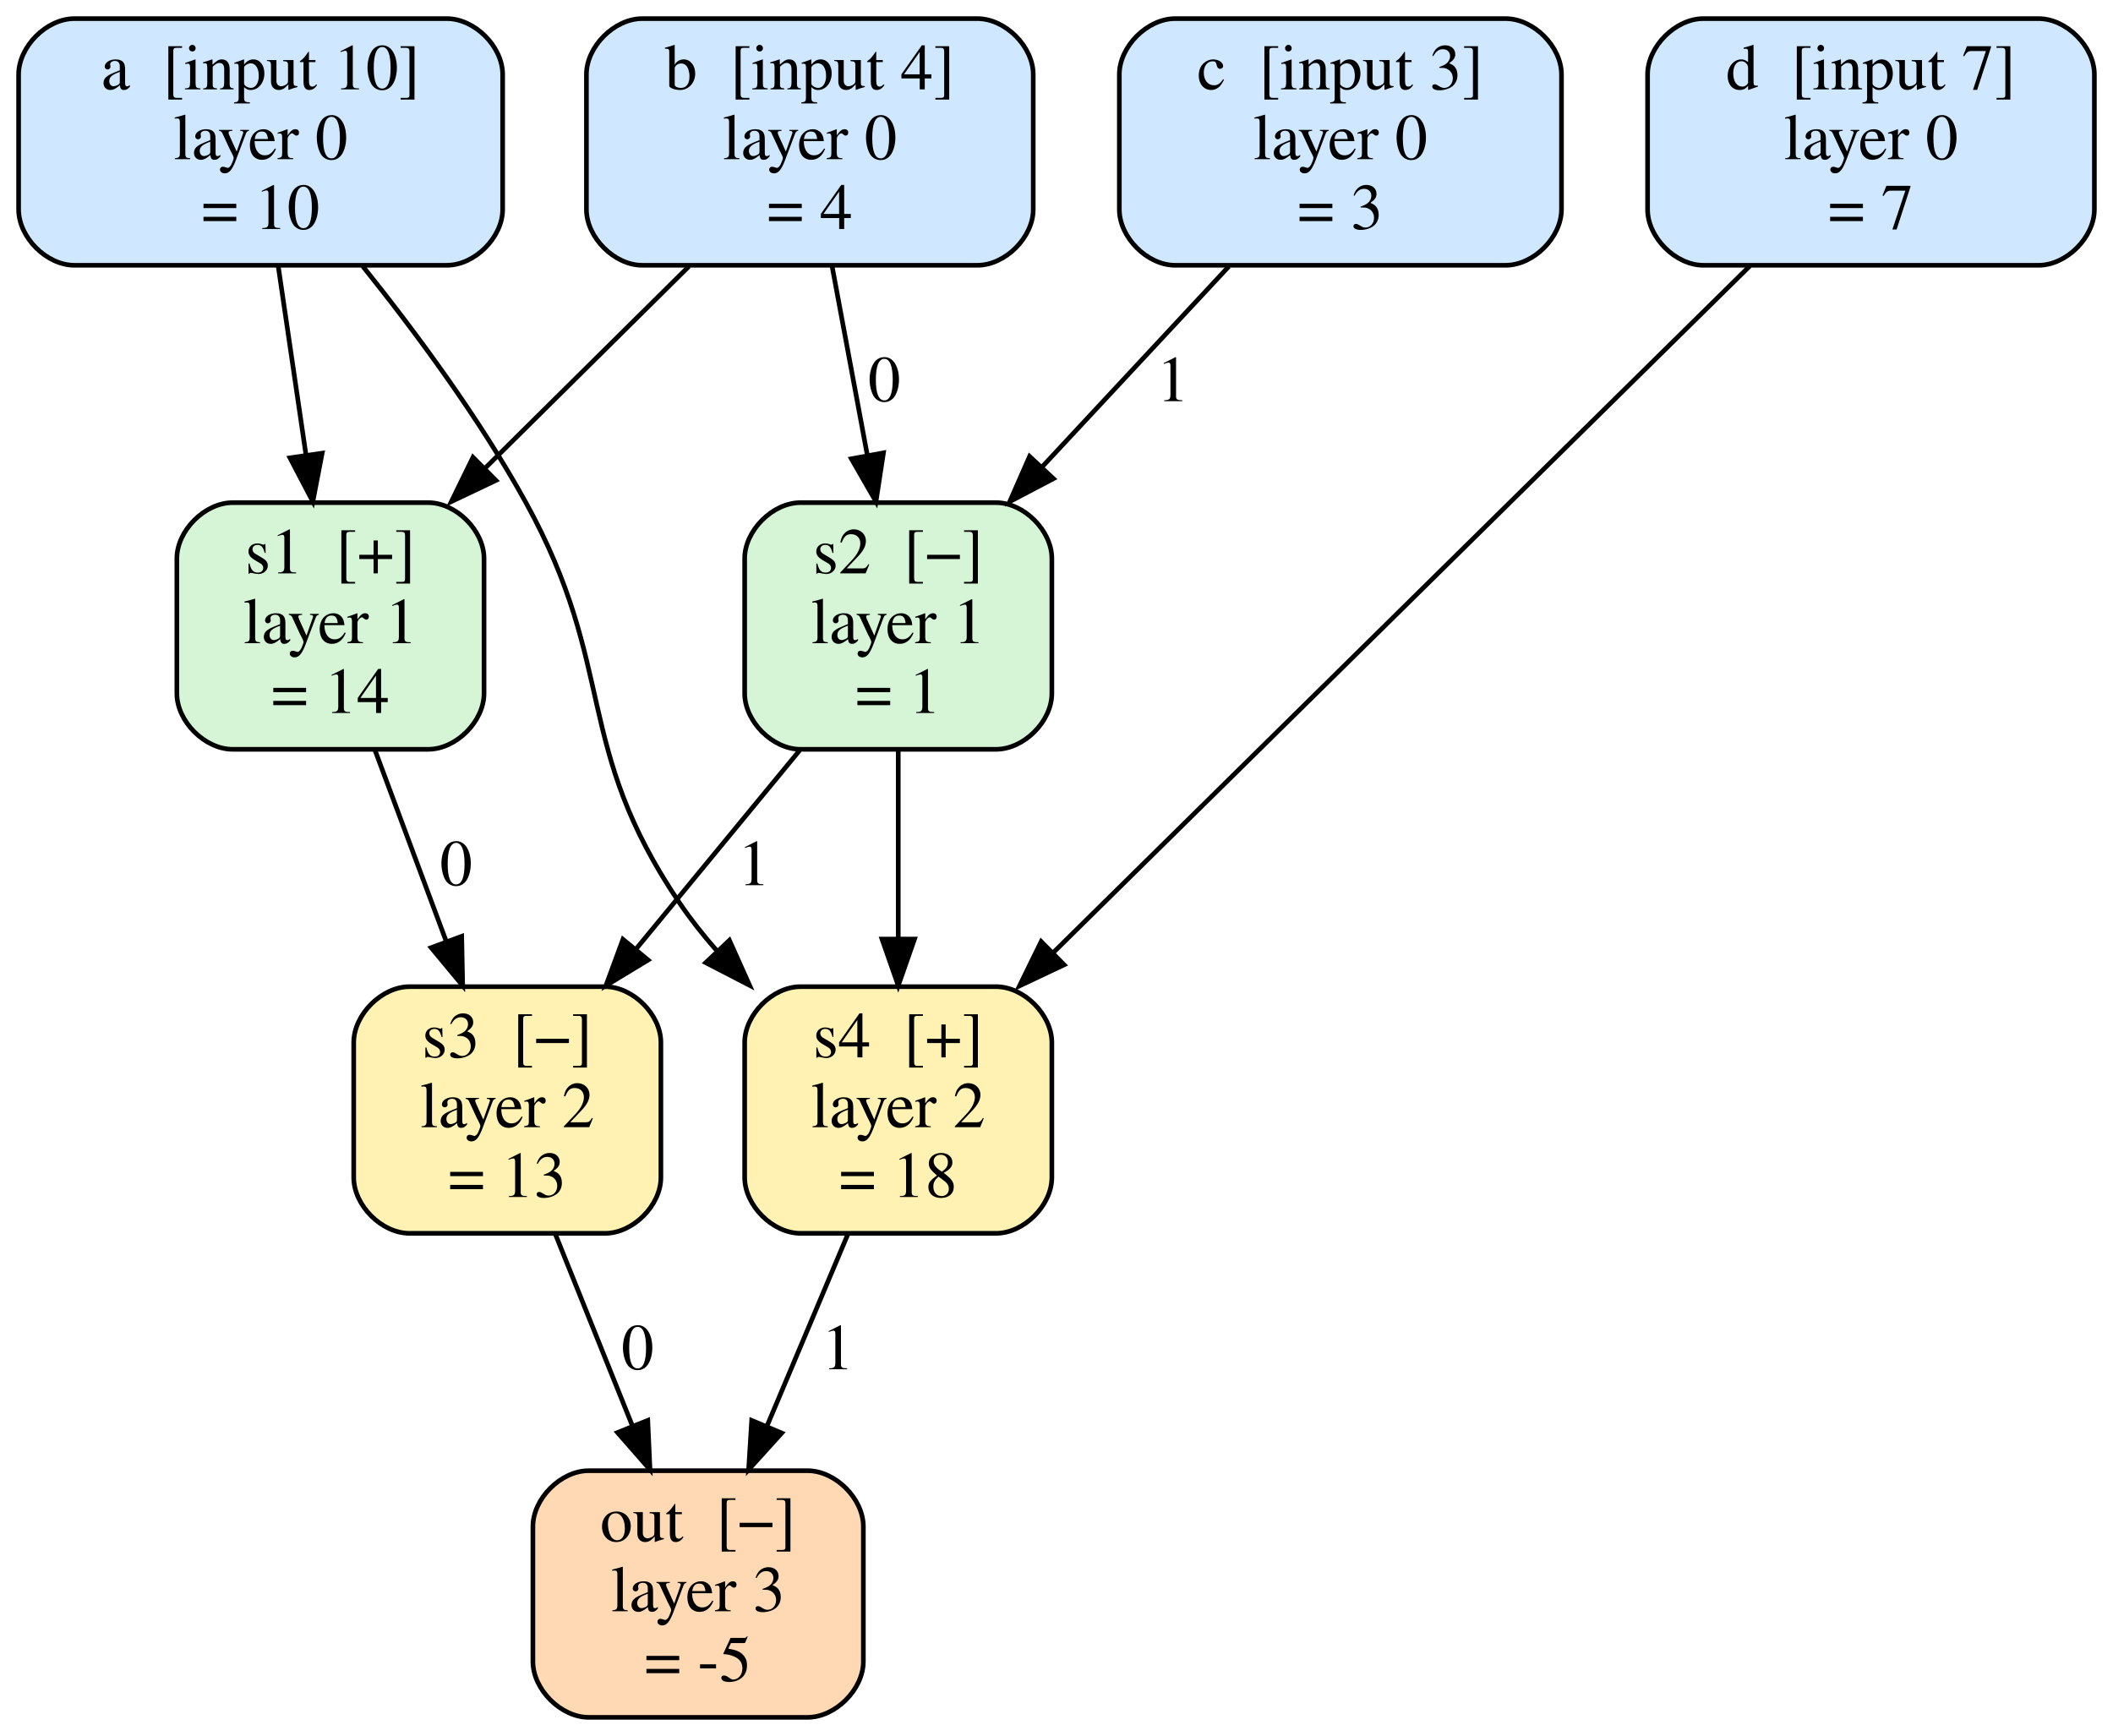
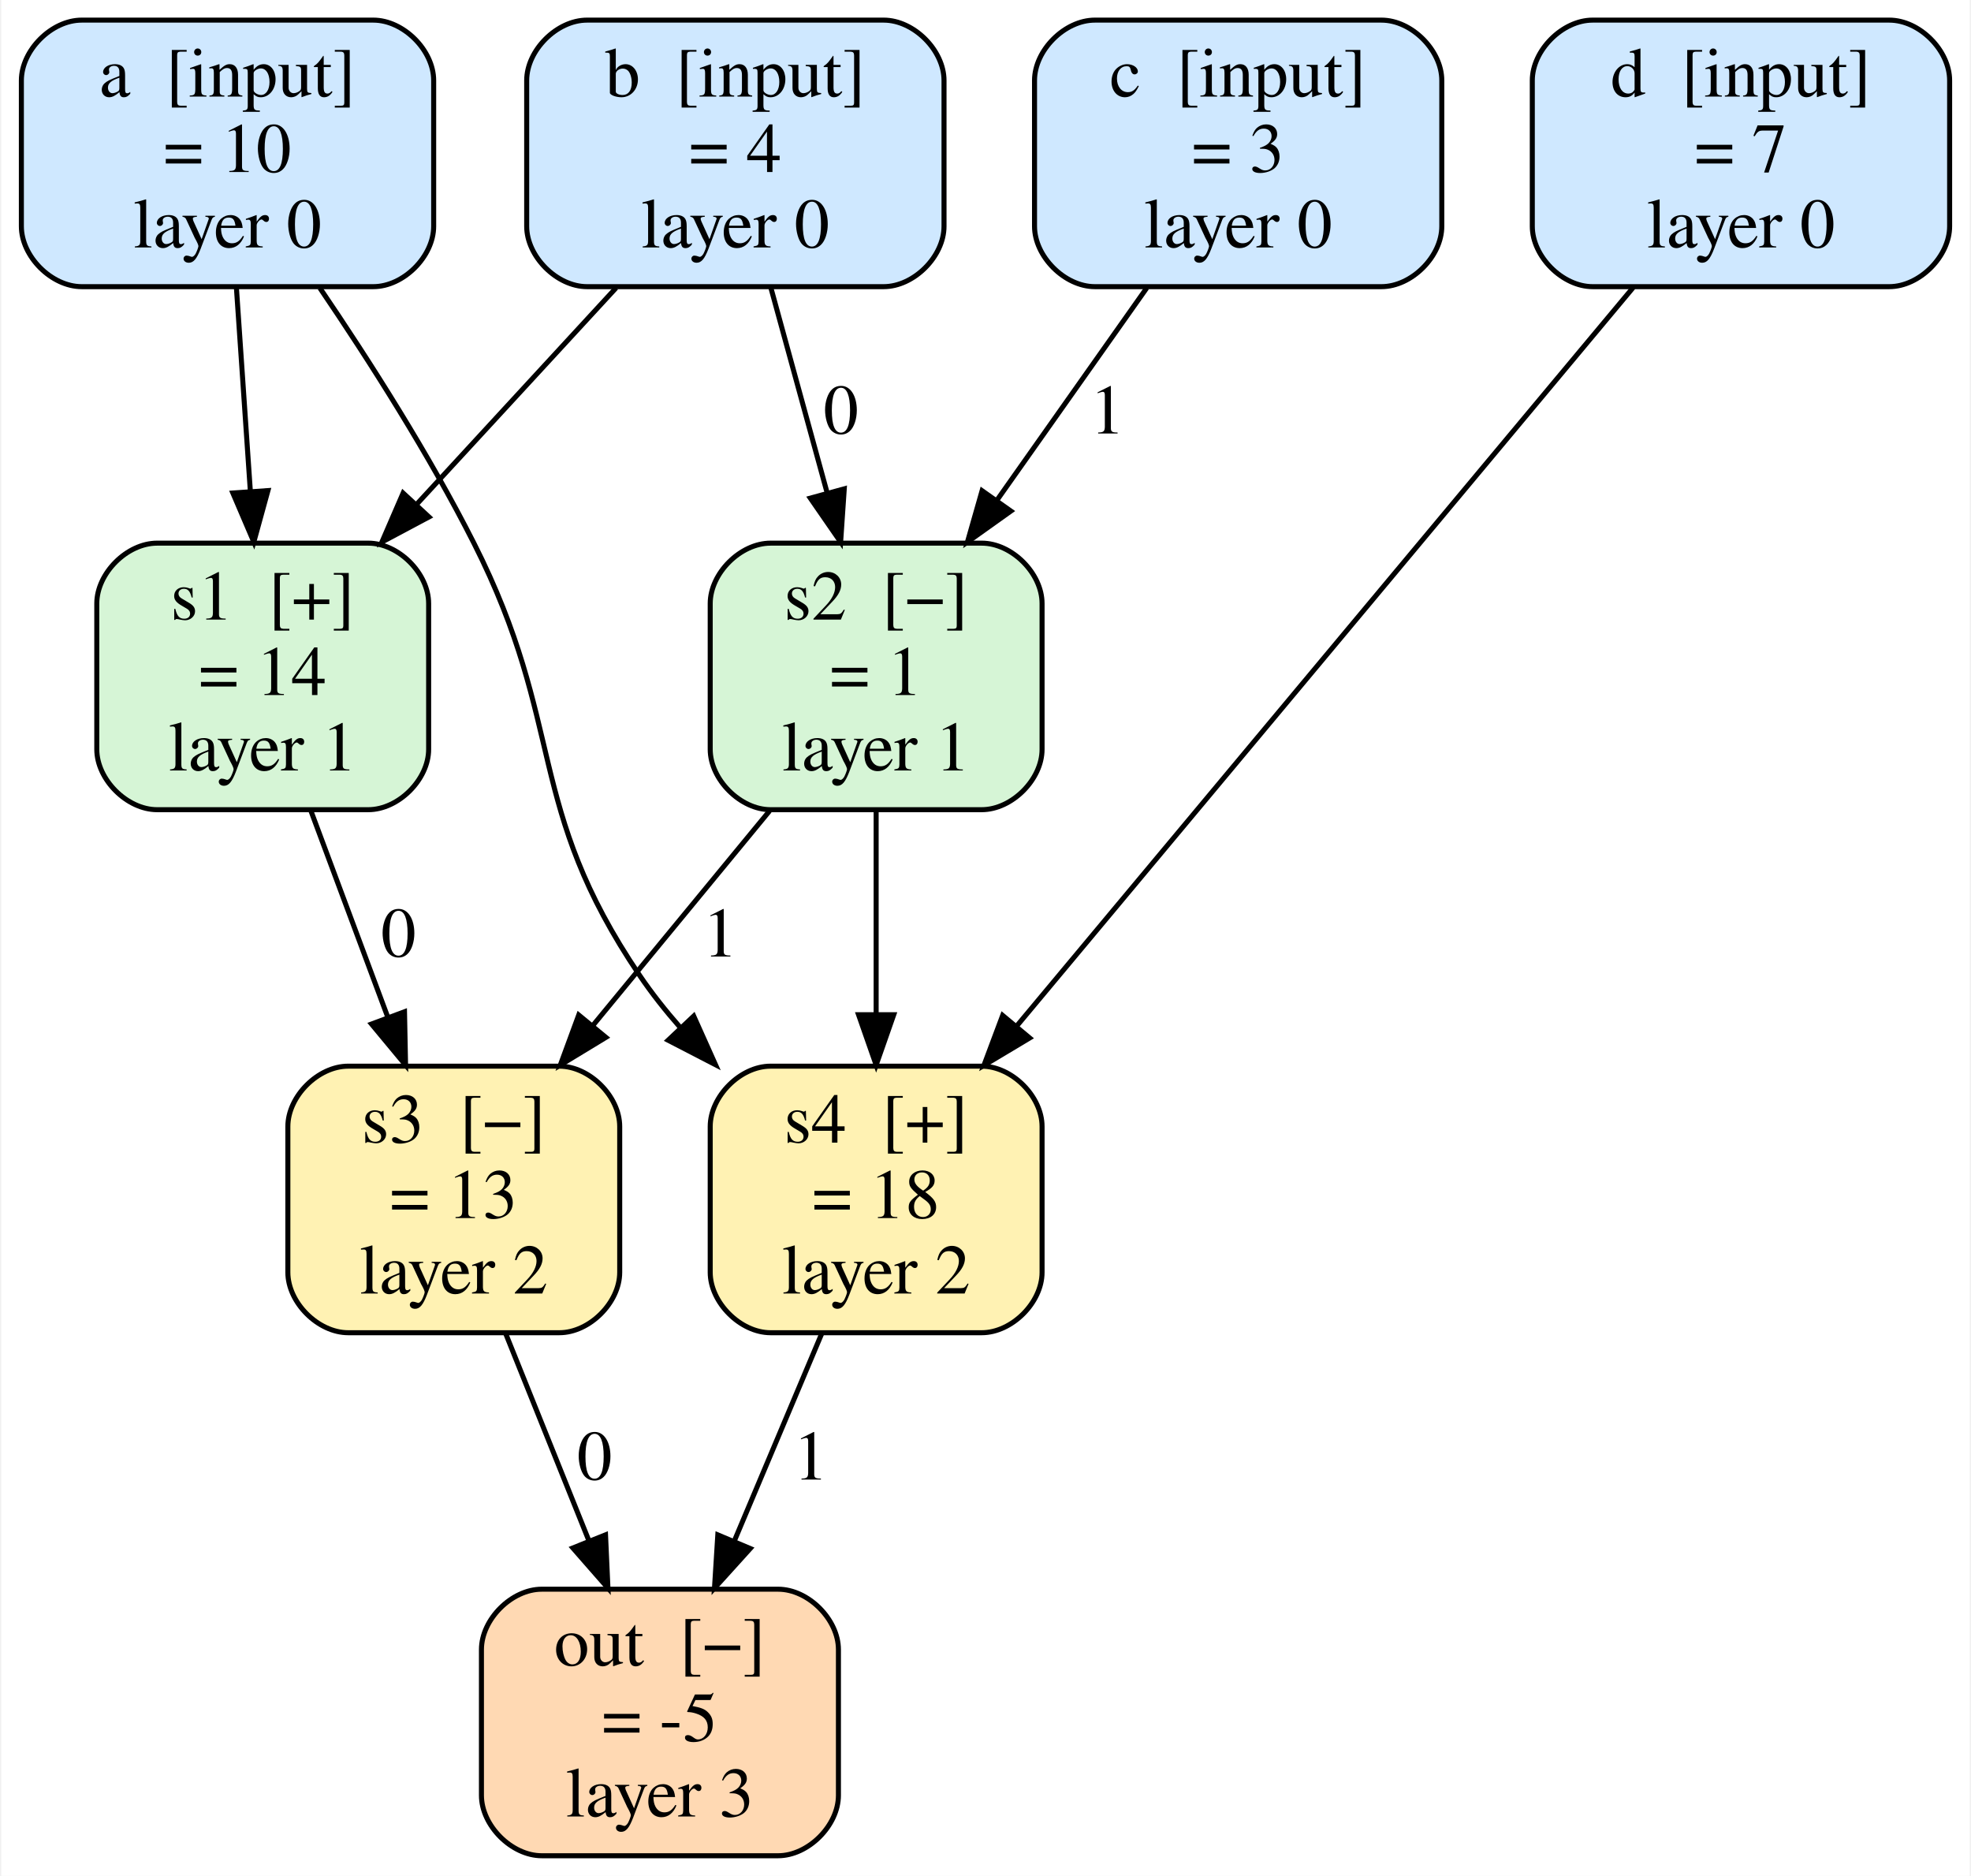
- <svg xmlns="http://www.w3.org/2000/svg" width="454pt" height="373pt" viewBox="0.00 0.00 454.00 373.00">
+ <svg xmlns="http://www.w3.org/2000/svg" width="392pt" height="373pt" viewBox="0.00 0.00 391.50 373.00">
  <g id="graph0" class="graph" transform="scale(1 1) rotate(0) translate(4 369)">
-     <polygon fill="white" stroke="transparent" points="-4,4 -4,-369 450,-369 450,4 -4,4" />
+     <polygon fill="white" stroke="transparent" points="-4,4 -4,-369 387.5,-369 387.5,4 -4,4" />
    <g id="node1" class="node">
-       <path fill="#cfe8ff" stroke="black" d="M92,-365C92,-365 12,-365 12,-365 6,-365 0,-359 0,-353 0,-353 0,-324 0,-324 0,-318 6,-312 12,-312 12,-312 92,-312 92,-312 98,-312 104,-318 104,-324 104,-324 104,-353 104,-353 104,-359 98,-365 92,-365" />
-       <text text-anchor="middle" x="52" y="-349.8" font-family="Times,serif" font-size="14.00">a  [input 10]</text>
-       <text text-anchor="middle" x="52" y="-334.8" font-family="Times,serif" font-size="14.00">layer 0</text>
-       <text text-anchor="middle" x="52" y="-319.8" font-family="Times,serif" font-size="14.00">= 10</text>
+       <path fill="#cfe8ff" stroke="black" d="M70,-365C70,-365 12,-365 12,-365 6,-365 0,-359 0,-353 0,-353 0,-324 0,-324 0,-318 6,-312 12,-312 12,-312 70,-312 70,-312 76,-312 82,-318 82,-324 82,-324 82,-353 82,-353 82,-359 76,-365 70,-365" />
+       <text text-anchor="middle" x="41" y="-349.8" font-family="Times,serif" font-size="14.00">a  [input]</text>
+       <text text-anchor="middle" x="41" y="-334.8" font-family="Times,serif" font-size="14.00">= 10</text>
+       <text text-anchor="middle" x="41" y="-319.8" font-family="Times,serif" font-size="14.00">layer 0</text>
    </g>
    <g id="node5" class="node">
-       <path fill="#d6f5d6" stroke="black" d="M88,-261C88,-261 46,-261 46,-261 40,-261 34,-255 34,-249 34,-249 34,-220 34,-220 34,-214 40,-208 46,-208 46,-208 88,-208 88,-208 94,-208 100,-214 100,-220 100,-220 100,-249 100,-249 100,-255 94,-261 88,-261" />
-       <text text-anchor="middle" x="67" y="-245.8" font-family="Times,serif" font-size="14.00">s1  [+]</text>
-       <text text-anchor="middle" x="67" y="-230.8" font-family="Times,serif" font-size="14.00">layer 1</text>
-       <text text-anchor="middle" x="67" y="-215.8" font-family="Times,serif" font-size="14.00">= 14</text>
+       <path fill="#d6f5d6" stroke="black" d="M69,-261C69,-261 27,-261 27,-261 21,-261 15,-255 15,-249 15,-249 15,-220 15,-220 15,-214 21,-208 27,-208 27,-208 69,-208 69,-208 75,-208 81,-214 81,-220 81,-220 81,-249 81,-249 81,-255 75,-261 69,-261" />
+       <text text-anchor="middle" x="48" y="-245.8" font-family="Times,serif" font-size="14.00">s1  [+]</text>
+       <text text-anchor="middle" x="48" y="-230.8" font-family="Times,serif" font-size="14.00">= 14</text>
+       <text text-anchor="middle" x="48" y="-215.8" font-family="Times,serif" font-size="14.00">layer 1</text>
    </g>
    <g id="edge1" class="edge">
-       <path fill="none" stroke="black" d="M55.79,-311.76C57.58,-299.56 59.75,-284.78 61.71,-271.49" />
-       <polygon fill="black" stroke="black" points="65.22,-271.63 63.22,-261.23 58.3,-270.62 65.22,-271.63" />
+       <path fill="none" stroke="black" d="M42.77,-311.76C43.6,-299.56 44.62,-284.78 45.53,-271.49" />
+       <polygon fill="black" stroke="black" points="49.04,-271.45 46.23,-261.23 42.06,-270.97 49.04,-271.45" />
    </g>
    <g id="node8" class="node">
-       <path fill="#fff2b3" stroke="black" d="M210,-157C210,-157 168,-157 168,-157 162,-157 156,-151 156,-145 156,-145 156,-116 156,-116 156,-110 162,-104 168,-104 168,-104 210,-104 210,-104 216,-104 222,-110 222,-116 222,-116 222,-145 222,-145 222,-151 216,-157 210,-157" />
-       <text text-anchor="middle" x="189" y="-141.8" font-family="Times,serif" font-size="14.00">s4  [+]</text>
-       <text text-anchor="middle" x="189" y="-126.8" font-family="Times,serif" font-size="14.00">layer 2</text>
-       <text text-anchor="middle" x="189" y="-111.8" font-family="Times,serif" font-size="14.00">= 18</text>
+       <path fill="#fff2b3" stroke="black" d="M191,-157C191,-157 149,-157 149,-157 143,-157 137,-151 137,-145 137,-145 137,-116 137,-116 137,-110 143,-104 149,-104 149,-104 191,-104 191,-104 197,-104 203,-110 203,-116 203,-116 203,-145 203,-145 203,-151 197,-157 191,-157" />
+       <text text-anchor="middle" x="170" y="-141.8" font-family="Times,serif" font-size="14.00">s4  [+]</text>
+       <text text-anchor="middle" x="170" y="-126.8" font-family="Times,serif" font-size="14.00">= 18</text>
+       <text text-anchor="middle" x="170" y="-111.8" font-family="Times,serif" font-size="14.00">layer 2</text>
    </g>
    <g id="edge9" class="edge">
-       <path fill="none" stroke="black" d="M73.93,-311.81C85.41,-297.5 99.09,-278.99 109,-261 128.75,-225.14 119.05,-208.9 142,-175 144.38,-171.48 147.11,-168.04 150.01,-164.73" />
-       <polygon fill="black" stroke="black" points="152.72,-166.96 157.05,-157.29 147.63,-162.16 152.72,-166.96" />
+       <path fill="none" stroke="black" d="M59.37,-311.73C69.21,-297.25 81.11,-278.59 90,-261 108.47,-224.46 100.05,-208.9 123,-175 125.38,-171.48 128.11,-168.04 131.01,-164.73" />
+       <polygon fill="black" stroke="black" points="133.72,-166.96 138.05,-157.29 128.63,-162.16 133.72,-166.96" />
    </g>
    <g id="node2" class="node">
-       <path fill="#cfe8ff" stroke="black" d="M206,-365C206,-365 134,-365 134,-365 128,-365 122,-359 122,-353 122,-353 122,-324 122,-324 122,-318 128,-312 134,-312 134,-312 206,-312 206,-312 212,-312 218,-318 218,-324 218,-324 218,-353 218,-353 218,-359 212,-365 206,-365" />
-       <text text-anchor="middle" x="170" y="-349.8" font-family="Times,serif" font-size="14.00">b  [input 4]</text>
-       <text text-anchor="middle" x="170" y="-334.8" font-family="Times,serif" font-size="14.00">layer 0</text>
-       <text text-anchor="middle" x="170" y="-319.8" font-family="Times,serif" font-size="14.00">= 4</text>
+       <path fill="#cfe8ff" stroke="black" d="M171.5,-365C171.5,-365 112.5,-365 112.5,-365 106.5,-365 100.5,-359 100.5,-353 100.5,-353 100.5,-324 100.5,-324 100.5,-318 106.5,-312 112.5,-312 112.5,-312 171.5,-312 171.5,-312 177.5,-312 183.5,-318 183.5,-324 183.5,-324 183.5,-353 183.5,-353 183.5,-359 177.5,-365 171.5,-365" />
+       <text text-anchor="middle" x="142" y="-349.8" font-family="Times,serif" font-size="14.00">b  [input]</text>
+       <text text-anchor="middle" x="142" y="-334.8" font-family="Times,serif" font-size="14.00">= 4</text>
+       <text text-anchor="middle" x="142" y="-319.8" font-family="Times,serif" font-size="14.00">layer 0</text>
    </g>
    <g id="edge2" class="edge">
-       <path fill="none" stroke="black" d="M144.01,-311.76C130.71,-298.59 114.38,-282.42 100.18,-268.36" />
-       <polygon fill="black" stroke="black" points="102.55,-265.78 92.98,-261.23 97.63,-270.75 102.55,-265.78" />
+       <path fill="none" stroke="black" d="M118.28,-311.76C106.26,-298.71 91.51,-282.72 78.64,-268.75" />
+       <polygon fill="black" stroke="black" points="81.06,-266.21 71.71,-261.23 75.92,-270.96 81.06,-266.21" />
    </g>
    <g id="node6" class="node">
-       <path fill="#d6f5d6" stroke="black" d="M210,-261C210,-261 168,-261 168,-261 162,-261 156,-255 156,-249 156,-249 156,-220 156,-220 156,-214 162,-208 168,-208 168,-208 210,-208 210,-208 216,-208 222,-214 222,-220 222,-220 222,-249 222,-249 222,-255 216,-261 210,-261" />
-       <text text-anchor="middle" x="189" y="-245.8" font-family="Times,serif" font-size="14.00">s2  [−]</text>
-       <text text-anchor="middle" x="189" y="-230.8" font-family="Times,serif" font-size="14.00">layer 1</text>
-       <text text-anchor="middle" x="189" y="-215.8" font-family="Times,serif" font-size="14.00">= 1</text>
+       <path fill="#d6f5d6" stroke="black" d="M191,-261C191,-261 149,-261 149,-261 143,-261 137,-255 137,-249 137,-249 137,-220 137,-220 137,-214 143,-208 149,-208 149,-208 191,-208 191,-208 197,-208 203,-214 203,-220 203,-220 203,-249 203,-249 203,-255 197,-261 191,-261" />
+       <text text-anchor="middle" x="170" y="-245.8" font-family="Times,serif" font-size="14.00">s2  [−]</text>
+       <text text-anchor="middle" x="170" y="-230.8" font-family="Times,serif" font-size="14.00">= 1</text>
+       <text text-anchor="middle" x="170" y="-215.8" font-family="Times,serif" font-size="14.00">layer 1</text>
    </g>
    <g id="edge3" class="edge">
-       <path fill="none" stroke="black" d="M174.79,-311.76C177.09,-299.44 179.88,-284.49 182.37,-271.1" />
-       <polygon fill="black" stroke="black" points="185.82,-271.7 184.21,-261.23 178.93,-270.42 185.82,-271.7" />
-       <text text-anchor="middle" x="186" y="-282.8" font-family="Times,serif" font-size="14.00">0</text>
+       <path fill="none" stroke="black" d="M149.07,-311.76C152.45,-299.44 156.55,-284.49 160.23,-271.1" />
+       <polygon fill="black" stroke="black" points="163.66,-271.8 162.94,-261.23 156.91,-269.95 163.66,-271.8" />
+       <text text-anchor="middle" x="163" y="-282.8" font-family="Times,serif" font-size="14.00">0</text>
    </g>
    <g id="node3" class="node">
-       <path fill="#cfe8ff" stroke="black" d="M319.5,-365C319.5,-365 248.5,-365 248.5,-365 242.5,-365 236.5,-359 236.5,-353 236.5,-353 236.5,-324 236.5,-324 236.5,-318 242.5,-312 248.5,-312 248.5,-312 319.5,-312 319.5,-312 325.5,-312 331.5,-318 331.5,-324 331.5,-324 331.5,-353 331.5,-353 331.5,-359 325.5,-365 319.5,-365" />
-       <text text-anchor="middle" x="284" y="-349.8" font-family="Times,serif" font-size="14.00">c  [input 3]</text>
-       <text text-anchor="middle" x="284" y="-334.8" font-family="Times,serif" font-size="14.00">layer 0</text>
-       <text text-anchor="middle" x="284" y="-319.8" font-family="Times,serif" font-size="14.00">= 3</text>
+       <path fill="#cfe8ff" stroke="black" d="M270.5,-365C270.5,-365 213.5,-365 213.5,-365 207.5,-365 201.5,-359 201.5,-353 201.5,-353 201.5,-324 201.5,-324 201.5,-318 207.5,-312 213.5,-312 213.5,-312 270.5,-312 270.5,-312 276.5,-312 282.5,-318 282.5,-324 282.5,-324 282.5,-353 282.5,-353 282.5,-359 276.5,-365 270.5,-365" />
+       <text text-anchor="middle" x="242" y="-349.8" font-family="Times,serif" font-size="14.00">c  [input]</text>
+       <text text-anchor="middle" x="242" y="-334.8" font-family="Times,serif" font-size="14.00">= 3</text>
+       <text text-anchor="middle" x="242" y="-319.8" font-family="Times,serif" font-size="14.00">layer 0</text>
    </g>
    <g id="edge4" class="edge">
-       <path fill="none" stroke="black" d="M260.03,-311.76C247.88,-298.71 232.98,-282.72 219.97,-268.75" />
-       <polygon fill="black" stroke="black" points="222.34,-266.16 212.96,-261.23 217.22,-270.93 222.34,-266.16" />
-       <text text-anchor="middle" x="248" y="-282.8" font-family="Times,serif" font-size="14.00">1</text>
+       <path fill="none" stroke="black" d="M223.83,-311.76C214.79,-298.96 203.75,-283.31 194.02,-269.53" />
+       <polygon fill="black" stroke="black" points="196.79,-267.38 188.16,-261.23 191.07,-271.42 196.79,-267.38" />
+       <text text-anchor="middle" x="216" y="-282.8" font-family="Times,serif" font-size="14.00">1</text>
    </g>
    <g id="node4" class="node">
-       <path fill="#cfe8ff" stroke="black" d="M434,-365C434,-365 362,-365 362,-365 356,-365 350,-359 350,-353 350,-353 350,-324 350,-324 350,-318 356,-312 362,-312 362,-312 434,-312 434,-312 440,-312 446,-318 446,-324 446,-324 446,-353 446,-353 446,-359 440,-365 434,-365" />
-       <text text-anchor="middle" x="398" y="-349.8" font-family="Times,serif" font-size="14.00">d  [input 7]</text>
-       <text text-anchor="middle" x="398" y="-334.8" font-family="Times,serif" font-size="14.00">layer 0</text>
-       <text text-anchor="middle" x="398" y="-319.8" font-family="Times,serif" font-size="14.00">= 7</text>
+       <path fill="#cfe8ff" stroke="black" d="M371.5,-365C371.5,-365 312.5,-365 312.5,-365 306.5,-365 300.5,-359 300.5,-353 300.5,-353 300.5,-324 300.5,-324 300.5,-318 306.5,-312 312.5,-312 312.5,-312 371.5,-312 371.5,-312 377.5,-312 383.5,-318 383.5,-324 383.5,-324 383.5,-353 383.5,-353 383.5,-359 377.5,-365 371.5,-365" />
+       <text text-anchor="middle" x="342" y="-349.8" font-family="Times,serif" font-size="14.00">d  [input]</text>
+       <text text-anchor="middle" x="342" y="-334.8" font-family="Times,serif" font-size="14.00">= 7</text>
+       <text text-anchor="middle" x="342" y="-319.8" font-family="Times,serif" font-size="14.00">layer 0</text>
    </g>
    <g id="edge8" class="edge">
-       <path fill="none" stroke="black" d="M371.95,-311.83C334.07,-274.49 263.76,-205.19 222.21,-164.23" />
-       <polygon fill="black" stroke="black" points="224.63,-161.7 215.05,-157.17 219.71,-166.69 224.63,-161.7" />
+       <path fill="none" stroke="black" d="M320.56,-311.83C289.58,-274.72 232.25,-206.05 197.97,-165" />
+       <polygon fill="black" stroke="black" points="200.53,-162.61 191.44,-157.17 195.16,-167.09 200.53,-162.61" />
    </g>
    <g id="node7" class="node">
-       <path fill="#fff2b3" stroke="black" d="M126,-157C126,-157 84,-157 84,-157 78,-157 72,-151 72,-145 72,-145 72,-116 72,-116 72,-110 78,-104 84,-104 84,-104 126,-104 126,-104 132,-104 138,-110 138,-116 138,-116 138,-145 138,-145 138,-151 132,-157 126,-157" />
-       <text text-anchor="middle" x="105" y="-141.8" font-family="Times,serif" font-size="14.00">s3  [−]</text>
-       <text text-anchor="middle" x="105" y="-126.8" font-family="Times,serif" font-size="14.00">layer 2</text>
-       <text text-anchor="middle" x="105" y="-111.8" font-family="Times,serif" font-size="14.00">= 13</text>
+       <path fill="#fff2b3" stroke="black" d="M107,-157C107,-157 65,-157 65,-157 59,-157 53,-151 53,-145 53,-145 53,-116 53,-116 53,-110 59,-104 65,-104 65,-104 107,-104 107,-104 113,-104 119,-110 119,-116 119,-116 119,-145 119,-145 119,-151 113,-157 107,-157" />
+       <text text-anchor="middle" x="86" y="-141.8" font-family="Times,serif" font-size="14.00">s3  [−]</text>
+       <text text-anchor="middle" x="86" y="-126.8" font-family="Times,serif" font-size="14.00">= 13</text>
+       <text text-anchor="middle" x="86" y="-111.8" font-family="Times,serif" font-size="14.00">layer 2</text>
    </g>
    <g id="edge5" class="edge">
-       <path fill="none" stroke="black" d="M76.59,-207.76C81.22,-195.32 86.86,-180.19 91.89,-166.7" />
-       <polygon fill="black" stroke="black" points="95.2,-167.82 95.41,-157.23 88.64,-165.38 95.2,-167.82" />
-       <text text-anchor="middle" x="94" y="-178.8" font-family="Times,serif" font-size="14.00">0</text>
+       <path fill="none" stroke="black" d="M57.59,-207.76C62.22,-195.32 67.86,-180.19 72.89,-166.7" />
+       <polygon fill="black" stroke="black" points="76.2,-167.82 76.41,-157.23 69.64,-165.38 76.2,-167.82" />
+       <text text-anchor="middle" x="75" y="-178.8" font-family="Times,serif" font-size="14.00">0</text>
    </g>
    <g id="edge6" class="edge">
-       <path fill="none" stroke="black" d="M167.8,-207.76C157.16,-194.84 144.13,-179.01 132.7,-165.14" />
-       <polygon fill="black" stroke="black" points="135.25,-162.73 126.19,-157.23 129.85,-167.17 135.25,-162.73" />
-       <text text-anchor="middle" x="158" y="-178.8" font-family="Times,serif" font-size="14.00">1</text>
+       <path fill="none" stroke="black" d="M148.8,-207.76C138.16,-194.84 125.13,-179.01 113.7,-165.14" />
+       <polygon fill="black" stroke="black" points="116.25,-162.73 107.19,-157.23 110.85,-167.17 116.25,-162.73" />
+       <text text-anchor="middle" x="139" y="-178.8" font-family="Times,serif" font-size="14.00">1</text>
    </g>
    <g id="edge7" class="edge">
-       <path fill="none" stroke="black" d="M189,-207.76C189,-195.56 189,-180.78 189,-167.49" />
-       <polygon fill="black" stroke="black" points="192.5,-167.23 189,-157.23 185.5,-167.23 192.5,-167.23" />
+       <path fill="none" stroke="black" d="M170,-207.76C170,-195.56 170,-180.78 170,-167.49" />
+       <polygon fill="black" stroke="black" points="173.5,-167.23 170,-157.23 166.5,-167.23 173.5,-167.23" />
    </g>
    <g id="node9" class="node">
-       <path fill="#ffd9b3" stroke="black" d="M169.5,-53C169.5,-53 122.5,-53 122.5,-53 116.5,-53 110.5,-47 110.5,-41 110.5,-41 110.5,-12 110.5,-12 110.5,-6 116.5,0 122.5,0 122.5,0 169.5,0 169.5,0 175.5,0 181.5,-6 181.5,-12 181.5,-12 181.5,-41 181.5,-41 181.5,-47 175.5,-53 169.5,-53" />
-       <text text-anchor="middle" x="146" y="-37.8" font-family="Times,serif" font-size="14.00">out  [−]</text>
-       <text text-anchor="middle" x="146" y="-22.8" font-family="Times,serif" font-size="14.00">layer 3</text>
-       <text text-anchor="middle" x="146" y="-7.8" font-family="Times,serif" font-size="14.00">= -5</text>
+       <path fill="#ffd9b3" stroke="black" d="M150.5,-53C150.5,-53 103.5,-53 103.5,-53 97.5,-53 91.5,-47 91.5,-41 91.5,-41 91.5,-12 91.5,-12 91.5,-6 97.5,0 103.5,0 103.5,0 150.5,0 150.5,0 156.5,0 162.5,-6 162.5,-12 162.5,-12 162.5,-41 162.5,-41 162.5,-47 156.5,-53 150.5,-53" />
+       <text text-anchor="middle" x="127" y="-37.8" font-family="Times,serif" font-size="14.00">out  [−]</text>
+       <text text-anchor="middle" x="127" y="-22.8" font-family="Times,serif" font-size="14.00">= -5</text>
+       <text text-anchor="middle" x="127" y="-7.8" font-family="Times,serif" font-size="14.00">layer 3</text>
    </g>
    <g id="edge10" class="edge">
-       <path fill="none" stroke="black" d="M115.35,-103.76C120.35,-91.32 126.43,-76.19 131.85,-62.7" />
-       <polygon fill="black" stroke="black" points="135.18,-63.81 135.66,-53.23 128.68,-61.2 135.18,-63.81" />
-       <text text-anchor="middle" x="133" y="-74.8" font-family="Times,serif" font-size="14.00">0</text>
+       <path fill="none" stroke="black" d="M96.35,-103.76C101.35,-91.32 107.43,-76.19 112.85,-62.7" />
+       <polygon fill="black" stroke="black" points="116.18,-63.81 116.66,-53.23 109.68,-61.2 116.18,-63.81" />
+       <text text-anchor="middle" x="114" y="-74.8" font-family="Times,serif" font-size="14.00">0</text>
    </g>
    <g id="edge11" class="edge">
-       <path fill="none" stroke="black" d="M178.15,-103.76C172.9,-91.32 166.53,-76.19 160.84,-62.7" />
-       <polygon fill="black" stroke="black" points="163.96,-61.09 156.85,-53.23 157.51,-63.8 163.96,-61.09" />
-       <text text-anchor="middle" x="176" y="-74.8" font-family="Times,serif" font-size="14.00">1</text>
+       <path fill="none" stroke="black" d="M159.15,-103.76C153.9,-91.32 147.53,-76.19 141.84,-62.7" />
+       <polygon fill="black" stroke="black" points="144.96,-61.09 137.85,-53.23 138.51,-63.8 144.96,-61.09" />
+       <text text-anchor="middle" x="157" y="-74.8" font-family="Times,serif" font-size="14.00">1</text>
    </g>
  </g>
</svg>
